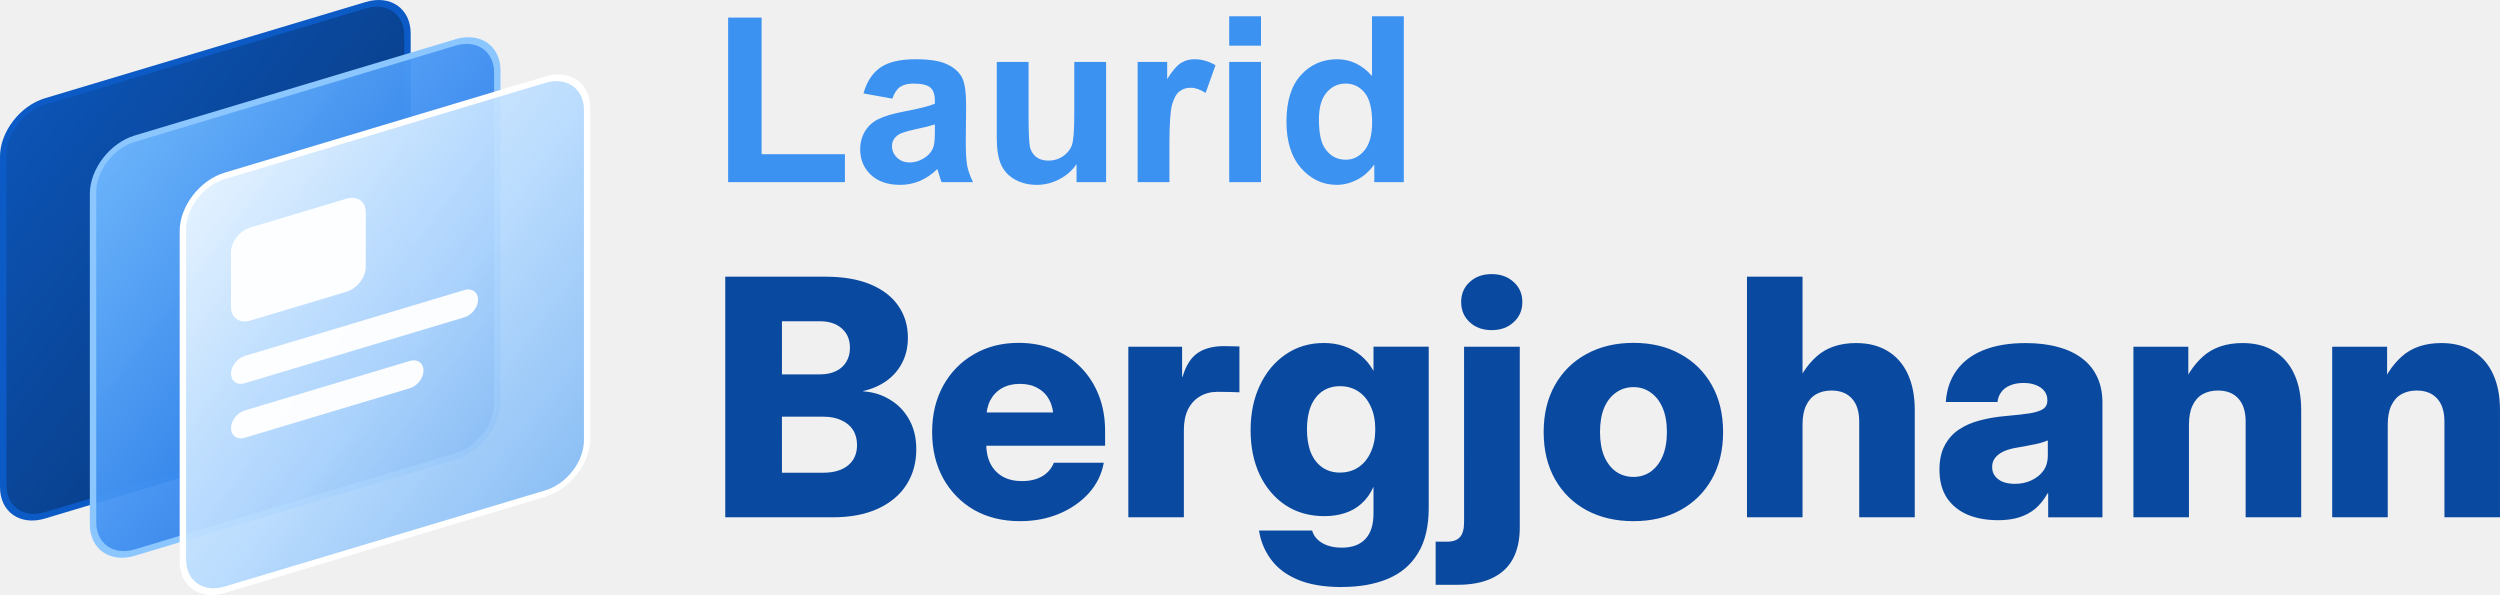
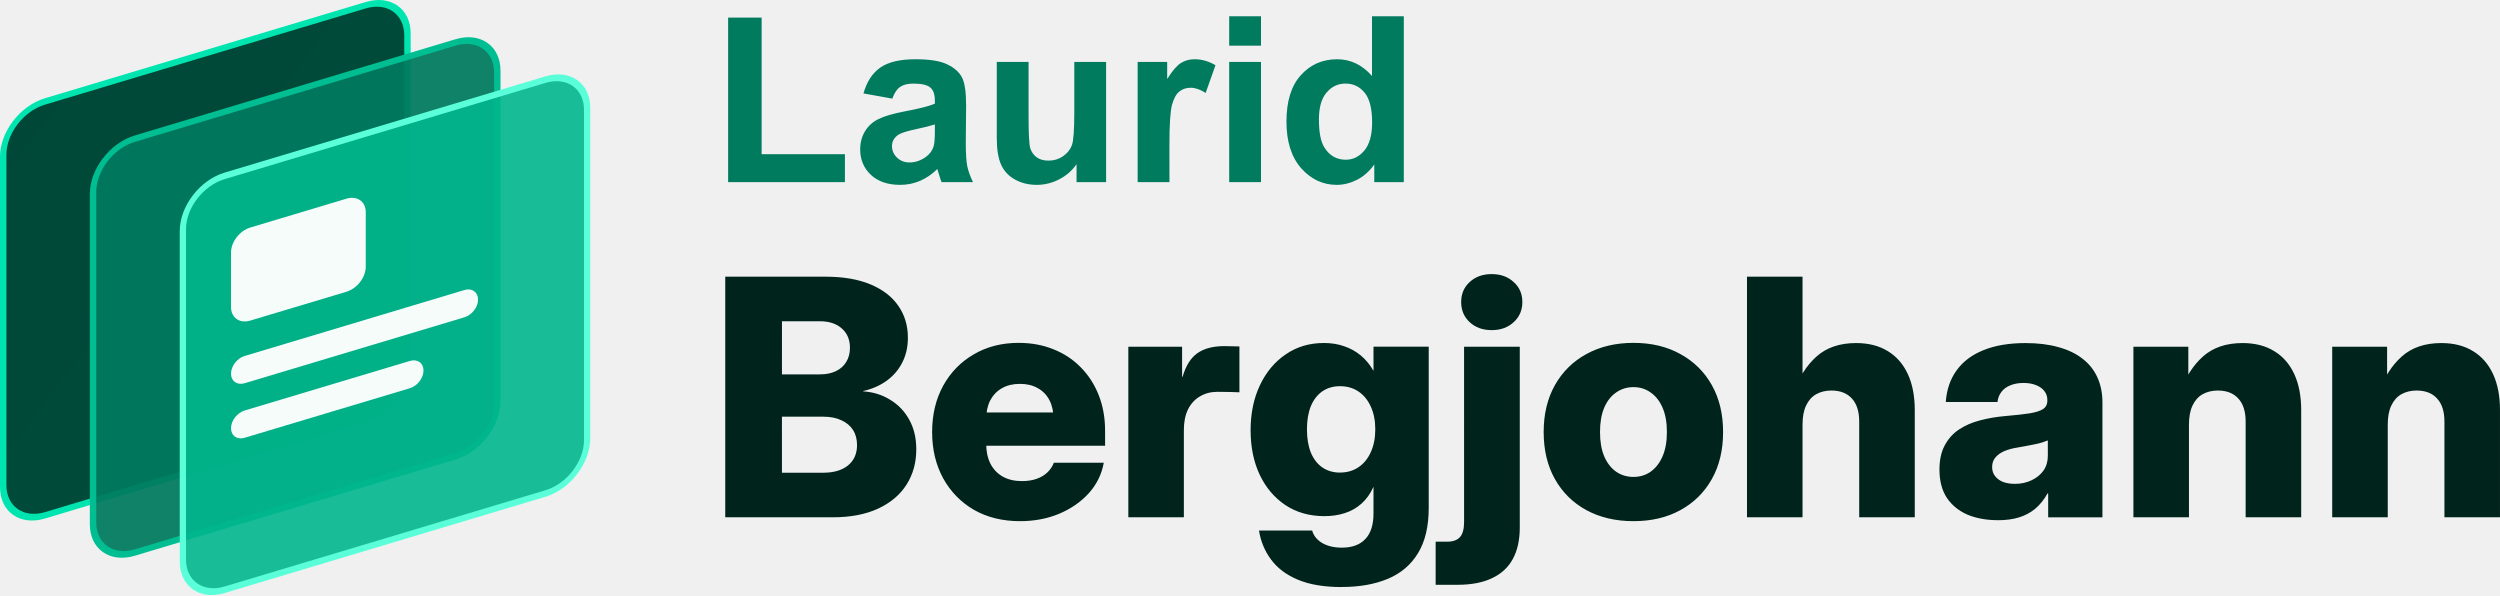
- <svg xmlns="http://www.w3.org/2000/svg" width="170.67mm" height="40.618mm" viewBox="0 0 170.67 40.618" version="1.1" id="svg1" xml:space="preserve">
+ <svg xmlns="http://www.w3.org/2000/svg" xmlns:xlink="http://www.w3.org/1999/xlink" width="170.67mm" height="40.622mm" viewBox="0 0 170.67 40.622" version="1.1" id="svg1" xml:space="preserve">
  <defs id="defs1">
    <linearGradient id="gBack" x1="72.839" y1="51.401" x2="331.822" y2="310.384" gradientTransform="scale(0.9884833,1.011651)" gradientUnits="userSpaceOnUse">
-       <stop offset="0%" stop-color="#0c55b8" id="stop1-0" />
-       <stop offset="100%" stop-color="#073474" id="stop2-9" />
+       <stop offset="0" stop-color="#0c55b8" id="stop1-0" style="stop-color:#004737;stop-opacity:1;" />
+       <stop offset="1" stop-color="#073474" id="stop2-9" style="stop-color:#004d3b;stop-opacity:1;" />
    </linearGradient>
-     <linearGradient id="gMiddle" x1="129.491" y1="90.94" x2="388.474" y2="349.923" gradientTransform="scale(0.9884833,1.011651)" gradientUnits="userSpaceOnUse">
-       <stop offset="0%" stop-color="#72baff" id="stop3-4" />
-       <stop offset="52%" stop-color="#3d8ef1" id="stop4-8" />
-       <stop offset="100%" stop-color="#1e64d0" id="stop5-8" />
-     </linearGradient>
-     <linearGradient id="gFront" x1="186.144" y1="130.48" x2="445.126" y2="389.462" gradientTransform="scale(0.9884833,1.011651)" gradientUnits="userSpaceOnUse">
-       <stop offset="0%" stop-color="#e9f5ff" stop-opacity="0.98" id="stop6-2" />
-       <stop offset="52%" stop-color="#b7dbff" stop-opacity="0.92" id="stop7-4" />
-       <stop offset="100%" stop-color="#7db7f4" stop-opacity="0.90" id="stop8-5" />
-     </linearGradient>
+     <linearGradient xlink:href="#gBack" id="linearGradient2" gradientUnits="userSpaceOnUse" gradientTransform="scale(0.9884833,1.011651)" x1="72.839" y1="51.401" x2="331.822" y2="310.384" />
  </defs>
  <g id="layer1" transform="translate(-4.721039,-4.233101)">
-     <path d="M 54.233,39.548 V 23.122 h 6.835 q 1.83,0 3.087,0.529 1.257,0.529 1.896,1.466 0.65,0.937 0.65,2.172 0,0.948 -0.386,1.698 -0.375,0.739 -1.058,1.235 -0.684,0.496 -1.61,0.706 v 0.022 q 1.025,0.066 1.841,0.573 0.827,0.496 1.301,1.356 0.485,0.86 0.485,2.028 0,1.356 -0.661,2.403 -0.661,1.047 -1.94,1.643 -1.279,0.595 -3.109,0.595 z m 3.87,-3.043 h 2.811 q 1.08,0 1.698,-0.496 0.617,-0.507 0.617,-1.389 0,-0.606 -0.276,-1.036 -0.276,-0.43 -0.794,-0.661 -0.507,-0.243 -1.224,-0.243 h -2.833 z m 0,-6.714 h 2.591 q 0.639,0 1.091,-0.22 0.463,-0.22 0.706,-0.628 0.254,-0.408 0.254,-0.97 0,-0.827 -0.551,-1.312 -0.551,-0.496 -1.499,-0.496 h -2.591 z m 16.25,10.021 q -1.786,0 -3.142,-0.772 -1.345,-0.783 -2.106,-2.161 -0.75,-1.378 -0.75,-3.153 0,-1.775 0.75,-3.153 0.761,-1.378 2.095,-2.15 1.334,-0.783 3.054,-0.783 1.312,0 2.392,0.441 1.08,0.43 1.863,1.235 0.794,0.805 1.224,1.907 0.43,1.091 0.43,2.414 v 1.025 h -10.572 v -2.271 h 8.797 l -1.742,0.463 q 0,-0.75 -0.276,-1.29 -0.276,-0.54 -0.794,-0.827 -0.507,-0.298 -1.224,-0.298 -0.717,0 -1.235,0.298 -0.507,0.287 -0.794,0.827 -0.276,0.54 -0.276,1.29 v 1.676 q 0,0.772 0.287,1.356 0.298,0.573 0.838,0.882 0.551,0.309 1.312,0.309 0.562,0 1.003,-0.154 0.441,-0.154 0.739,-0.441 0.298,-0.287 0.441,-0.661 h 3.407 q -0.209,1.169 -1.014,2.073 -0.805,0.893 -2.028,1.411 -1.213,0.507 -2.679,0.507 z m 7.397,-0.265 V 27.906 h 3.671 v 2.051 h 0.033 q 0.32,-1.113 0.992,-1.599 0.684,-0.496 1.852,-0.496 0.309,0 0.551,0.011 0.254,0 0.485,0.011 v 3.131 q -0.209,-0.011 -0.65,-0.022 -0.43,-0.011 -0.849,-0.011 -0.672,0 -1.191,0.309 -0.518,0.298 -0.816,0.882 -0.287,0.584 -0.287,1.411 v 5.964 z m 14.576,4.763 q -1.797,0 -2.988,-0.496 -1.191,-0.496 -1.841,-1.378 -0.65,-0.871 -0.827,-1.984 h 3.627 q 0.099,0.353 0.375,0.617 0.276,0.265 0.695,0.408 0.419,0.143 0.959,0.143 1.058,0 1.61,-0.595 0.551,-0.584 0.551,-1.742 v -1.797 h -0.011 q -0.309,0.684 -0.805,1.124 -0.485,0.441 -1.136,0.65 -0.639,0.209 -1.4,0.209 -1.521,0 -2.657,-0.75 -1.136,-0.761 -1.764,-2.084 -0.617,-1.323 -0.617,-3.032 0,-1.731 0.639,-3.076 0.639,-1.345 1.764,-2.106 1.124,-0.772 2.602,-0.772 0.761,0 1.378,0.22 0.628,0.209 1.136,0.628 0.507,0.419 0.86,1.036 h 0.011 v -1.632 h 3.77 v 11.002 q 0,1.896 -0.728,3.087 -0.717,1.191 -2.051,1.753 -1.334,0.562 -3.153,0.562 z m -0.132,-7.816 q 0.728,0 1.268,-0.364 0.54,-0.364 0.838,-1.025 0.309,-0.672 0.309,-1.565 0,-0.893 -0.309,-1.554 -0.298,-0.661 -0.838,-1.025 -0.54,-0.364 -1.268,-0.364 -0.684,0 -1.202,0.353 -0.507,0.353 -0.783,1.014 -0.265,0.661 -0.265,1.576 0,0.926 0.265,1.588 0.276,0.661 0.783,1.014 0.518,0.353 1.202,0.353 z m 8.476,-8.588 h 3.803 v 12.347 q 0,1.268 -0.474,2.139 -0.474,0.871 -1.422,1.312 -0.937,0.452 -2.359,0.452 h -1.488 v -2.943 h 0.772 q 0.617,0 0.893,-0.32 0.276,-0.309 0.276,-1.025 z m 1.885,-1.136 q -0.915,0 -1.499,-0.54 -0.584,-0.54 -0.584,-1.378 0,-0.838 0.584,-1.367 0.584,-0.54 1.499,-0.54 0.915,0 1.499,0.54 0.595,0.529 0.595,1.367 0,0.838 -0.595,1.378 -0.584,0.54 -1.499,0.54 z m 9.679,13.042 q -1.819,0 -3.208,-0.75 -1.378,-0.75 -2.15,-2.117 -0.772,-1.367 -0.772,-3.219 0,-1.841 0.772,-3.208 0.772,-1.367 2.15,-2.117 1.389,-0.761 3.208,-0.761 1.83,0 3.197,0.761 1.378,0.75 2.15,2.117 0.772,1.367 0.772,3.208 0,1.852 -0.772,3.219 -0.772,1.367 -2.15,2.117 -1.367,0.75 -3.197,0.75 z m 0,-3.021 q 0.661,0 1.169,-0.353 0.518,-0.364 0.816,-1.047 0.298,-0.684 0.298,-1.665 0,-0.981 -0.298,-1.665 -0.298,-0.684 -0.816,-1.036 -0.507,-0.364 -1.169,-0.364 -0.661,0 -1.18,0.364 -0.518,0.353 -0.816,1.036 -0.287,0.684 -0.287,1.665 0,0.981 0.287,1.665 0.298,0.684 0.816,1.047 0.518,0.353 1.18,0.353 z m 11.542,-3.572 v 6.328 h -3.792 V 23.122 h 3.792 v 7.904 h -0.606 q 0.54,-1.543 1.565,-2.458 1.025,-0.915 2.701,-0.915 1.268,0 2.161,0.551 0.893,0.54 1.367,1.565 0.474,1.025 0.474,2.458 v 7.32 h -3.792 v -6.526 q 0,-1.036 -0.496,-1.576 -0.496,-0.551 -1.4,-0.551 -0.595,0 -1.047,0.254 -0.441,0.254 -0.684,0.772 -0.243,0.507 -0.243,1.301 z m 13.339,6.526 q -1.169,0 -2.073,-0.375 -0.893,-0.386 -1.411,-1.147 -0.507,-0.772 -0.507,-1.929 0,-0.981 0.353,-1.643 0.353,-0.672 0.97,-1.091 0.628,-0.419 1.444,-0.628 0.827,-0.22 1.753,-0.298 1.036,-0.088 1.665,-0.187 0.628,-0.11 0.904,-0.298 Q 144.49,31.952 144.49,31.6 v -0.055 q 0,-0.353 -0.198,-0.606 -0.198,-0.265 -0.562,-0.408 -0.364,-0.154 -0.86,-0.154 -0.529,0 -0.915,0.165 -0.386,0.154 -0.606,0.452 -0.22,0.287 -0.265,0.684 h -3.528 q 0.088,-1.268 0.739,-2.161 0.65,-0.904 1.83,-1.378 1.191,-0.485 2.877,-0.485 1.268,0 2.238,0.276 0.981,0.265 1.654,0.794 0.672,0.518 1.014,1.279 0.342,0.75 0.342,1.709 v 7.838 h -3.704 v -1.632 h -0.044 q -0.353,0.628 -0.827,1.036 -0.474,0.397 -1.102,0.595 -0.628,0.198 -1.455,0.198 z m 1.158,-2.48 q 0.628,0 1.135,-0.243 0.518,-0.243 0.816,-0.661 0.298,-0.43 0.298,-1.003 v -1.058 q -0.154,0.066 -0.364,0.132 -0.209,0.066 -0.474,0.121 -0.254,0.055 -0.562,0.11 -0.309,0.055 -0.661,0.121 -0.507,0.077 -0.904,0.243 -0.386,0.165 -0.617,0.441 -0.22,0.265 -0.22,0.65 0,0.364 0.198,0.617 0.198,0.254 0.54,0.397 0.353,0.132 0.816,0.132 z m 11.884,-4.046 v 6.328 h -3.792 V 27.906 h 3.748 v 3.12 h -0.562 q 0.54,-1.543 1.565,-2.458 1.025,-0.915 2.701,-0.915 1.268,0 2.161,0.551 0.893,0.54 1.367,1.565 0.474,1.025 0.474,2.458 v 7.32 h -3.792 v -6.526 q 0,-1.036 -0.496,-1.576 -0.496,-0.551 -1.4,-0.551 -0.595,0 -1.047,0.254 -0.441,0.254 -0.684,0.772 -0.243,0.507 -0.243,1.301 z m 13.571,0 v 6.328 h -3.792 V 27.906 h 3.748 v 3.12 h -0.562 q 0.54,-1.543 1.565,-2.458 1.025,-0.915 2.701,-0.915 1.268,0 2.161,0.551 0.893,0.54 1.367,1.565 0.474,1.025 0.474,2.458 v 7.32 h -3.792 v -6.526 q 0,-1.036 -0.496,-1.576 -0.496,-0.551 -1.4,-0.551 -0.595,0 -1.047,0.254 -0.441,0.254 -0.684,0.772 -0.243,0.507 -0.243,1.301 z" id="text14-2" style="font-weight:800;font-size:22.578px;font-family:Inter;-inkscape-font-specification:'Inter Ultra-Bold';fill:#0a49a0;fill-opacity:1;stroke-width:0.265" aria-label="Bergjohann" />
-     <path d="M 54.429,16.667 V 5.435 H 56.716 v 9.324 h 5.686 V 16.667 Z M 65.638,10.966 63.669,10.611 q 0.332,-1.19 1.143,-1.761 0.811,-0.572 2.41,-0.572 1.452,0 2.163,0.348 0.711,0.34 0.997,0.873 0.294,0.525 0.294,1.939 l -0.023,2.534 q 0,1.082 0.1,1.599 0.108,0.51 0.394,1.097 h -2.148 q -0.085,-0.216 -0.209,-0.641 -0.054,-0.193 -0.077,-0.255 -0.556,0.541 -1.19,0.811 -0.633,0.27 -1.352,0.27 -1.267,0 -2.001,-0.688 -0.726,-0.688 -0.726,-1.738 0,-0.695 0.332,-1.236 0.332,-0.548 0.927,-0.834 0.603,-0.294 1.73,-0.51 1.522,-0.286 2.109,-0.533 v -0.216 q 0,-0.626 -0.309,-0.888 -0.309,-0.27 -1.166,-0.27 -0.579,0 -0.904,0.232 -0.324,0.224 -0.525,0.796 z m 2.905,1.761 q -0.417,0.139 -1.321,0.332 -0.904,0.193 -1.182,0.379 -0.425,0.301 -0.425,0.765 0,0.456 0.34,0.788 0.34,0.332 0.865,0.332 0.587,0 1.12,-0.386 0.394,-0.294 0.518,-0.718 0.085,-0.278 0.085,-1.058 z M 78.215,16.667 v -1.228 q -0.448,0.657 -1.182,1.035 -0.726,0.379 -1.537,0.379 -0.827,0 -1.483,-0.363 -0.657,-0.363 -0.95,-1.02 -0.294,-0.657 -0.294,-1.815 V 8.463 h 2.171 v 3.77 q 0,1.73 0.116,2.124 0.124,0.386 0.44,0.618 0.317,0.224 0.803,0.224 0.556,0 0.997,-0.301 0.44,-0.309 0.603,-0.757 0.162,-0.456 0.162,-2.217 V 8.463 h 2.171 V 16.667 Z m 6.342,0 H 82.386 V 8.463 h 2.016 v 1.166 q 0.518,-0.827 0.927,-1.089 0.417,-0.263 0.942,-0.263 0.742,0 1.429,0.409 l -0.672,1.893 q -0.548,-0.355 -1.02,-0.355 -0.456,0 -0.773,0.255 -0.317,0.247 -0.502,0.904 -0.178,0.657 -0.178,2.75 z M 88.636,7.351 V 5.342 h 2.171 v 2.009 z m 0,9.316 V 8.463 h 2.171 V 16.667 Z m 11.92,0 h -2.016 v -1.205 q -0.502,0.703 -1.19,1.051 -0.68,0.34 -1.375,0.34 -1.414,0 -2.426,-1.136 -1.004,-1.143 -1.004,-3.183 0,-2.086 0.981,-3.167 0.981,-1.089 2.48,-1.089 1.375,0 2.379,1.143 V 5.342 h 2.171 z m -5.794,-4.28 q 0,1.313 0.363,1.9 0.525,0.85 1.468,0.85 0.749,0 1.275,-0.633 0.525,-0.641 0.525,-1.908 0,-1.414 -0.51,-2.032 -0.51,-0.626 -1.306,-0.626 -0.773,0 -1.298,0.618 -0.518,0.61 -0.518,1.831 z" id="text16-3" style="font-weight:bold;font-size:19.756px;font-family:Arial;-inkscape-font-specification:'Arial Bold';fill:#3c92f1;fill-opacity:1;stroke-width:0.212" aria-label="Laurid" />
+     <path d="M 54.233,39.548 V 23.122 h 6.835 q 1.83,0 3.087,0.529 1.257,0.529 1.896,1.466 0.65,0.937 0.65,2.172 0,0.948 -0.386,1.698 -0.375,0.739 -1.058,1.235 -0.684,0.496 -1.61,0.706 v 0.022 q 1.025,0.066 1.841,0.573 0.827,0.496 1.301,1.356 0.485,0.86 0.485,2.028 0,1.356 -0.661,2.403 -0.661,1.047 -1.94,1.643 -1.279,0.595 -3.109,0.595 z m 3.87,-3.043 h 2.811 q 1.08,0 1.698,-0.496 0.617,-0.507 0.617,-1.389 0,-0.606 -0.276,-1.036 -0.276,-0.43 -0.794,-0.661 -0.507,-0.243 -1.224,-0.243 h -2.833 z m 0,-6.714 h 2.591 q 0.639,0 1.091,-0.22 0.463,-0.22 0.706,-0.628 0.254,-0.408 0.254,-0.97 0,-0.827 -0.551,-1.312 -0.551,-0.496 -1.499,-0.496 h -2.591 z m 16.25,10.021 q -1.786,0 -3.142,-0.772 -1.345,-0.783 -2.106,-2.161 -0.75,-1.378 -0.75,-3.153 0,-1.775 0.75,-3.153 0.761,-1.378 2.095,-2.15 1.334,-0.783 3.054,-0.783 1.312,0 2.392,0.441 1.08,0.43 1.863,1.235 0.794,0.805 1.224,1.907 0.43,1.091 0.43,2.414 v 1.025 h -10.572 v -2.271 h 8.797 l -1.742,0.463 q 0,-0.75 -0.276,-1.29 -0.276,-0.54 -0.794,-0.827 -0.507,-0.298 -1.224,-0.298 -0.717,0 -1.235,0.298 -0.507,0.287 -0.794,0.827 -0.276,0.54 -0.276,1.29 v 1.676 q 0,0.772 0.287,1.356 0.298,0.573 0.838,0.882 0.551,0.309 1.312,0.309 0.562,0 1.003,-0.154 0.441,-0.154 0.739,-0.441 0.298,-0.287 0.441,-0.661 h 3.407 q -0.209,1.169 -1.014,2.073 -0.805,0.893 -2.028,1.411 -1.213,0.507 -2.679,0.507 z m 7.397,-0.265 V 27.906 h 3.671 v 2.051 h 0.033 q 0.32,-1.113 0.992,-1.599 0.684,-0.496 1.852,-0.496 0.309,0 0.551,0.011 0.254,0 0.485,0.011 v 3.131 q -0.209,-0.011 -0.65,-0.022 -0.43,-0.011 -0.849,-0.011 -0.672,0 -1.191,0.309 -0.518,0.298 -0.816,0.882 -0.287,0.584 -0.287,1.411 v 5.964 z m 14.576,4.763 q -1.797,0 -2.988,-0.496 -1.191,-0.496 -1.841,-1.378 -0.65,-0.871 -0.827,-1.984 h 3.627 q 0.099,0.353 0.375,0.617 0.276,0.265 0.695,0.408 0.419,0.143 0.959,0.143 1.058,0 1.61,-0.595 0.551,-0.584 0.551,-1.742 v -1.797 h -0.011 q -0.309,0.684 -0.805,1.124 -0.485,0.441 -1.136,0.65 -0.639,0.209 -1.4,0.209 -1.521,0 -2.657,-0.75 -1.136,-0.761 -1.764,-2.084 -0.617,-1.323 -0.617,-3.032 0,-1.731 0.639,-3.076 0.639,-1.345 1.764,-2.106 1.124,-0.772 2.602,-0.772 0.761,0 1.378,0.22 0.628,0.209 1.136,0.628 0.507,0.419 0.86,1.036 h 0.011 v -1.632 h 3.77 v 11.002 q 0,1.896 -0.728,3.087 -0.717,1.191 -2.051,1.753 -1.334,0.562 -3.153,0.562 z m -0.132,-7.816 q 0.728,0 1.268,-0.364 0.54,-0.364 0.838,-1.025 0.309,-0.672 0.309,-1.565 0,-0.893 -0.309,-1.554 -0.298,-0.661 -0.838,-1.025 -0.54,-0.364 -1.268,-0.364 -0.684,0 -1.202,0.353 -0.507,0.353 -0.783,1.014 -0.265,0.661 -0.265,1.576 0,0.926 0.265,1.588 0.276,0.661 0.783,1.014 0.518,0.353 1.202,0.353 z m 8.476,-8.588 h 3.803 v 12.347 q 0,1.268 -0.474,2.139 -0.474,0.871 -1.422,1.312 -0.937,0.452 -2.359,0.452 h -1.488 v -2.943 h 0.772 q 0.617,0 0.893,-0.32 0.276,-0.309 0.276,-1.025 z m 1.885,-1.136 q -0.915,0 -1.499,-0.54 -0.584,-0.54 -0.584,-1.378 0,-0.838 0.584,-1.367 0.584,-0.54 1.499,-0.54 0.915,0 1.499,0.54 0.595,0.529 0.595,1.367 0,0.838 -0.595,1.378 -0.584,0.54 -1.499,0.54 z m 9.679,13.042 q -1.819,0 -3.208,-0.75 -1.378,-0.75 -2.15,-2.117 -0.772,-1.367 -0.772,-3.219 0,-1.841 0.772,-3.208 0.772,-1.367 2.15,-2.117 1.389,-0.761 3.208,-0.761 1.83,0 3.197,0.761 1.378,0.75 2.15,2.117 0.772,1.367 0.772,3.208 0,1.852 -0.772,3.219 -0.772,1.367 -2.15,2.117 -1.367,0.75 -3.197,0.75 z m 0,-3.021 q 0.661,0 1.169,-0.353 0.518,-0.364 0.816,-1.047 0.298,-0.684 0.298,-1.665 0,-0.981 -0.298,-1.665 -0.298,-0.684 -0.816,-1.036 -0.507,-0.364 -1.169,-0.364 -0.661,0 -1.18,0.364 -0.518,0.353 -0.816,1.036 -0.287,0.684 -0.287,1.665 0,0.981 0.287,1.665 0.298,0.684 0.816,1.047 0.518,0.353 1.18,0.353 z m 11.542,-3.572 v 6.328 h -3.792 V 23.122 h 3.792 v 7.904 h -0.606 q 0.54,-1.543 1.565,-2.458 1.025,-0.915 2.701,-0.915 1.268,0 2.161,0.551 0.893,0.54 1.367,1.565 0.474,1.025 0.474,2.458 v 7.32 h -3.792 v -6.526 q 0,-1.036 -0.496,-1.576 -0.496,-0.551 -1.4,-0.551 -0.595,0 -1.047,0.254 -0.441,0.254 -0.684,0.772 -0.243,0.507 -0.243,1.301 z m 13.339,6.526 q -1.169,0 -2.073,-0.375 -0.893,-0.386 -1.411,-1.147 -0.507,-0.772 -0.507,-1.929 0,-0.981 0.353,-1.643 0.353,-0.672 0.97,-1.091 0.628,-0.419 1.444,-0.628 0.827,-0.22 1.753,-0.298 1.036,-0.088 1.665,-0.187 0.628,-0.11 0.904,-0.298 Q 144.49,31.952 144.49,31.6 v -0.055 q 0,-0.353 -0.198,-0.606 -0.198,-0.265 -0.562,-0.408 -0.364,-0.154 -0.86,-0.154 -0.529,0 -0.915,0.165 -0.386,0.154 -0.606,0.452 -0.22,0.287 -0.265,0.684 h -3.528 q 0.088,-1.268 0.739,-2.161 0.65,-0.904 1.83,-1.378 1.191,-0.485 2.877,-0.485 1.268,0 2.238,0.276 0.981,0.265 1.654,0.794 0.672,0.518 1.014,1.279 0.342,0.75 0.342,1.709 v 7.838 h -3.704 v -1.632 h -0.044 q -0.353,0.628 -0.827,1.036 -0.474,0.397 -1.102,0.595 -0.628,0.198 -1.455,0.198 z m 1.158,-2.48 q 0.628,0 1.135,-0.243 0.518,-0.243 0.816,-0.661 0.298,-0.43 0.298,-1.003 v -1.058 q -0.154,0.066 -0.364,0.132 -0.209,0.066 -0.474,0.121 -0.254,0.055 -0.562,0.11 -0.309,0.055 -0.661,0.121 -0.507,0.077 -0.904,0.243 -0.386,0.165 -0.617,0.441 -0.22,0.265 -0.22,0.65 0,0.364 0.198,0.617 0.198,0.254 0.54,0.397 0.353,0.132 0.816,0.132 z m 11.884,-4.046 v 6.328 h -3.792 V 27.906 h 3.748 v 3.12 h -0.562 q 0.54,-1.543 1.565,-2.458 1.025,-0.915 2.701,-0.915 1.268,0 2.161,0.551 0.893,0.54 1.367,1.565 0.474,1.025 0.474,2.458 v 7.32 h -3.792 v -6.526 q 0,-1.036 -0.496,-1.576 -0.496,-0.551 -1.4,-0.551 -0.595,0 -1.047,0.254 -0.441,0.254 -0.684,0.772 -0.243,0.507 -0.243,1.301 z m 13.571,0 v 6.328 h -3.792 V 27.906 h 3.748 v 3.12 h -0.562 q 0.54,-1.543 1.565,-2.458 1.025,-0.915 2.701,-0.915 1.268,0 2.161,0.551 0.893,0.54 1.367,1.565 0.474,1.025 0.474,2.458 v 7.32 h -3.792 v -6.526 q 0,-1.036 -0.496,-1.576 -0.496,-0.551 -1.4,-0.551 -0.595,0 -1.047,0.254 -0.441,0.254 -0.684,0.772 -0.243,0.507 -0.243,1.301 z" id="text14-2" style="font-weight:800;font-size:22.578px;font-family:Inter;-inkscape-font-specification:'Inter Ultra-Bold';fill:#00231b;fill-opacity:1;stroke-width:0.265" aria-label="Bergjohann" />
+     <path d="M 54.429,16.667 V 5.435 H 56.716 v 9.324 h 5.686 V 16.667 Z M 65.638,10.966 63.669,10.611 q 0.332,-1.19 1.143,-1.761 0.811,-0.572 2.41,-0.572 1.452,0 2.163,0.348 0.711,0.34 0.997,0.873 0.294,0.525 0.294,1.939 l -0.023,2.534 q 0,1.082 0.1,1.599 0.108,0.51 0.394,1.097 h -2.148 q -0.085,-0.216 -0.209,-0.641 -0.054,-0.193 -0.077,-0.255 -0.556,0.541 -1.19,0.811 -0.633,0.27 -1.352,0.27 -1.267,0 -2.001,-0.688 -0.726,-0.688 -0.726,-1.738 0,-0.695 0.332,-1.236 0.332,-0.548 0.927,-0.834 0.603,-0.294 1.73,-0.51 1.522,-0.286 2.109,-0.533 v -0.216 q 0,-0.626 -0.309,-0.888 -0.309,-0.27 -1.166,-0.27 -0.579,0 -0.904,0.232 -0.324,0.224 -0.525,0.796 z m 2.905,1.761 q -0.417,0.139 -1.321,0.332 -0.904,0.193 -1.182,0.379 -0.425,0.301 -0.425,0.765 0,0.456 0.34,0.788 0.34,0.332 0.865,0.332 0.587,0 1.12,-0.386 0.394,-0.294 0.518,-0.718 0.085,-0.278 0.085,-1.058 z M 78.215,16.667 v -1.228 q -0.448,0.657 -1.182,1.035 -0.726,0.379 -1.537,0.379 -0.827,0 -1.483,-0.363 -0.657,-0.363 -0.95,-1.02 -0.294,-0.657 -0.294,-1.815 V 8.463 h 2.171 v 3.77 q 0,1.73 0.116,2.124 0.124,0.386 0.44,0.618 0.317,0.224 0.803,0.224 0.556,0 0.997,-0.301 0.44,-0.309 0.603,-0.757 0.162,-0.456 0.162,-2.217 V 8.463 h 2.171 V 16.667 Z m 6.342,0 H 82.386 V 8.463 h 2.016 v 1.166 q 0.518,-0.827 0.927,-1.089 0.417,-0.263 0.942,-0.263 0.742,0 1.429,0.409 l -0.672,1.893 q -0.548,-0.355 -1.02,-0.355 -0.456,0 -0.773,0.255 -0.317,0.247 -0.502,0.904 -0.178,0.657 -0.178,2.75 z M 88.636,7.351 V 5.342 h 2.171 v 2.009 z m 0,9.316 V 8.463 h 2.171 V 16.667 Z m 11.92,0 h -2.016 v -1.205 q -0.502,0.703 -1.19,1.051 -0.68,0.34 -1.375,0.34 -1.414,0 -2.426,-1.136 -1.004,-1.143 -1.004,-3.183 0,-2.086 0.981,-3.167 0.981,-1.089 2.48,-1.089 1.375,0 2.379,1.143 V 5.342 h 2.171 z m -5.794,-4.28 q 0,1.313 0.363,1.9 0.525,0.85 1.468,0.85 0.749,0 1.275,-0.633 0.525,-0.641 0.525,-1.908 0,-1.414 -0.51,-2.032 -0.51,-0.626 -1.306,-0.626 -0.773,0 -1.298,0.618 -0.518,0.61 -0.518,1.831 z" id="text16-3" style="font-weight:bold;font-size:19.756px;font-family:Arial;-inkscape-font-specification:'Arial Bold';fill:#007b5e;fill-opacity:1;stroke-width:0.212" aria-label="Laurid" />
    <g id="g3" transform="matrix(0.1095163,0,0,0.1095163,-6.339133,8.530861)">
      <g transform="matrix(1,-0.3,0,1,28.99112,0)" id="g8">
-         <rect x="74" y="54" width="252" height="258" rx="26" ry="26" fill="url(#gBack)" stroke="#0c5ac5" stroke-width="4" id="rect8" style="fill:url(#gBack)" />
+         <rect x="74" y="54" width="252" height="258" rx="26" ry="26" fill="url(#gBack)" stroke="#0c5ac5" stroke-width="4" id="rect8" style="fill:url(#linearGradient2);stroke:#00e5b0;stroke-opacity:1" />
      </g>
      <g transform="matrix(1,-0.3,0,1,28.99112,0)" id="g9">
-         <rect x="130" y="94" width="252" height="258" rx="26" ry="26" fill="url(#gMiddle)" fill-opacity="0.95" stroke="#8bc6ff" stroke-width="4" id="rect9" style="fill:url(#gMiddle)" />
+         <rect x="130" y="94" width="252" height="258" rx="26" ry="26" fill="url(#gMiddle)" fill-opacity="0.95" stroke="#8bc6ff" stroke-width="4" id="rect9" style="fill:#007b5f;fill-opacity:0.931;stroke:#00be92;stroke-opacity:1" />
      </g>
-       <g transform="matrix(1,-0.3,0,1,28.99112,0)" id="g13">
-         <rect x="186" y="134" width="252" height="258" rx="26" ry="26" fill="url(#gFront)" stroke="#ffffff" stroke-width="4" id="rect10" style="fill:url(#gFront)" />
-         <rect x="216" y="171" width="84" height="58" rx="12" ry="12" fill="#ffffff" fill-opacity="0.96" id="rect11" />
-         <rect x="216" y="250" width="154" height="17" rx="8.5" ry="8.5" fill="#ffffff" fill-opacity="0.96" id="rect12" />
-         <rect x="216" y="284" width="120" height="17" rx="8.5" ry="8.5" fill="#ffffff" fill-opacity="0.96" id="rect13-5" />
-       </g>
+       <rect x="224.457" y="142.697" width="263.096" height="258" rx="27.145" ry="26" fill="url(#gFront)" stroke="#ffffff" stroke-width="4.087" id="rect10" style="fill:#00b78d;fill-opacity:0.895;stroke:#5affd9;stroke-opacity:1" transform="matrix(0.9578263,-0.2873479,0,1,0,0)" />
+       <rect x="255.778" y="179.697" width="87.699" height="58" rx="12.528" ry="12" fill="#ffffff" fill-opacity="0.96" id="rect11" transform="matrix(0.9578263,-0.2873479,0,1,0,0)" style="stroke-width:1.022" />
+       <rect x="255.778" y="258.697" width="160.781" height="17" rx="8.874" ry="8.5" fill="#ffffff" fill-opacity="0.96" id="rect12" transform="matrix(0.9578263,-0.2873479,0,1,0,0)" style="stroke-width:1.022" />
+       <rect x="255.778" y="292.697" width="125.284" height="17" rx="8.874" ry="8.5" fill="#ffffff" fill-opacity="0.96" id="rect13-5" transform="matrix(0.9578263,-0.2873479,0,1,0,0)" style="stroke-width:1.022" />
    </g>
  </g>
</svg>
